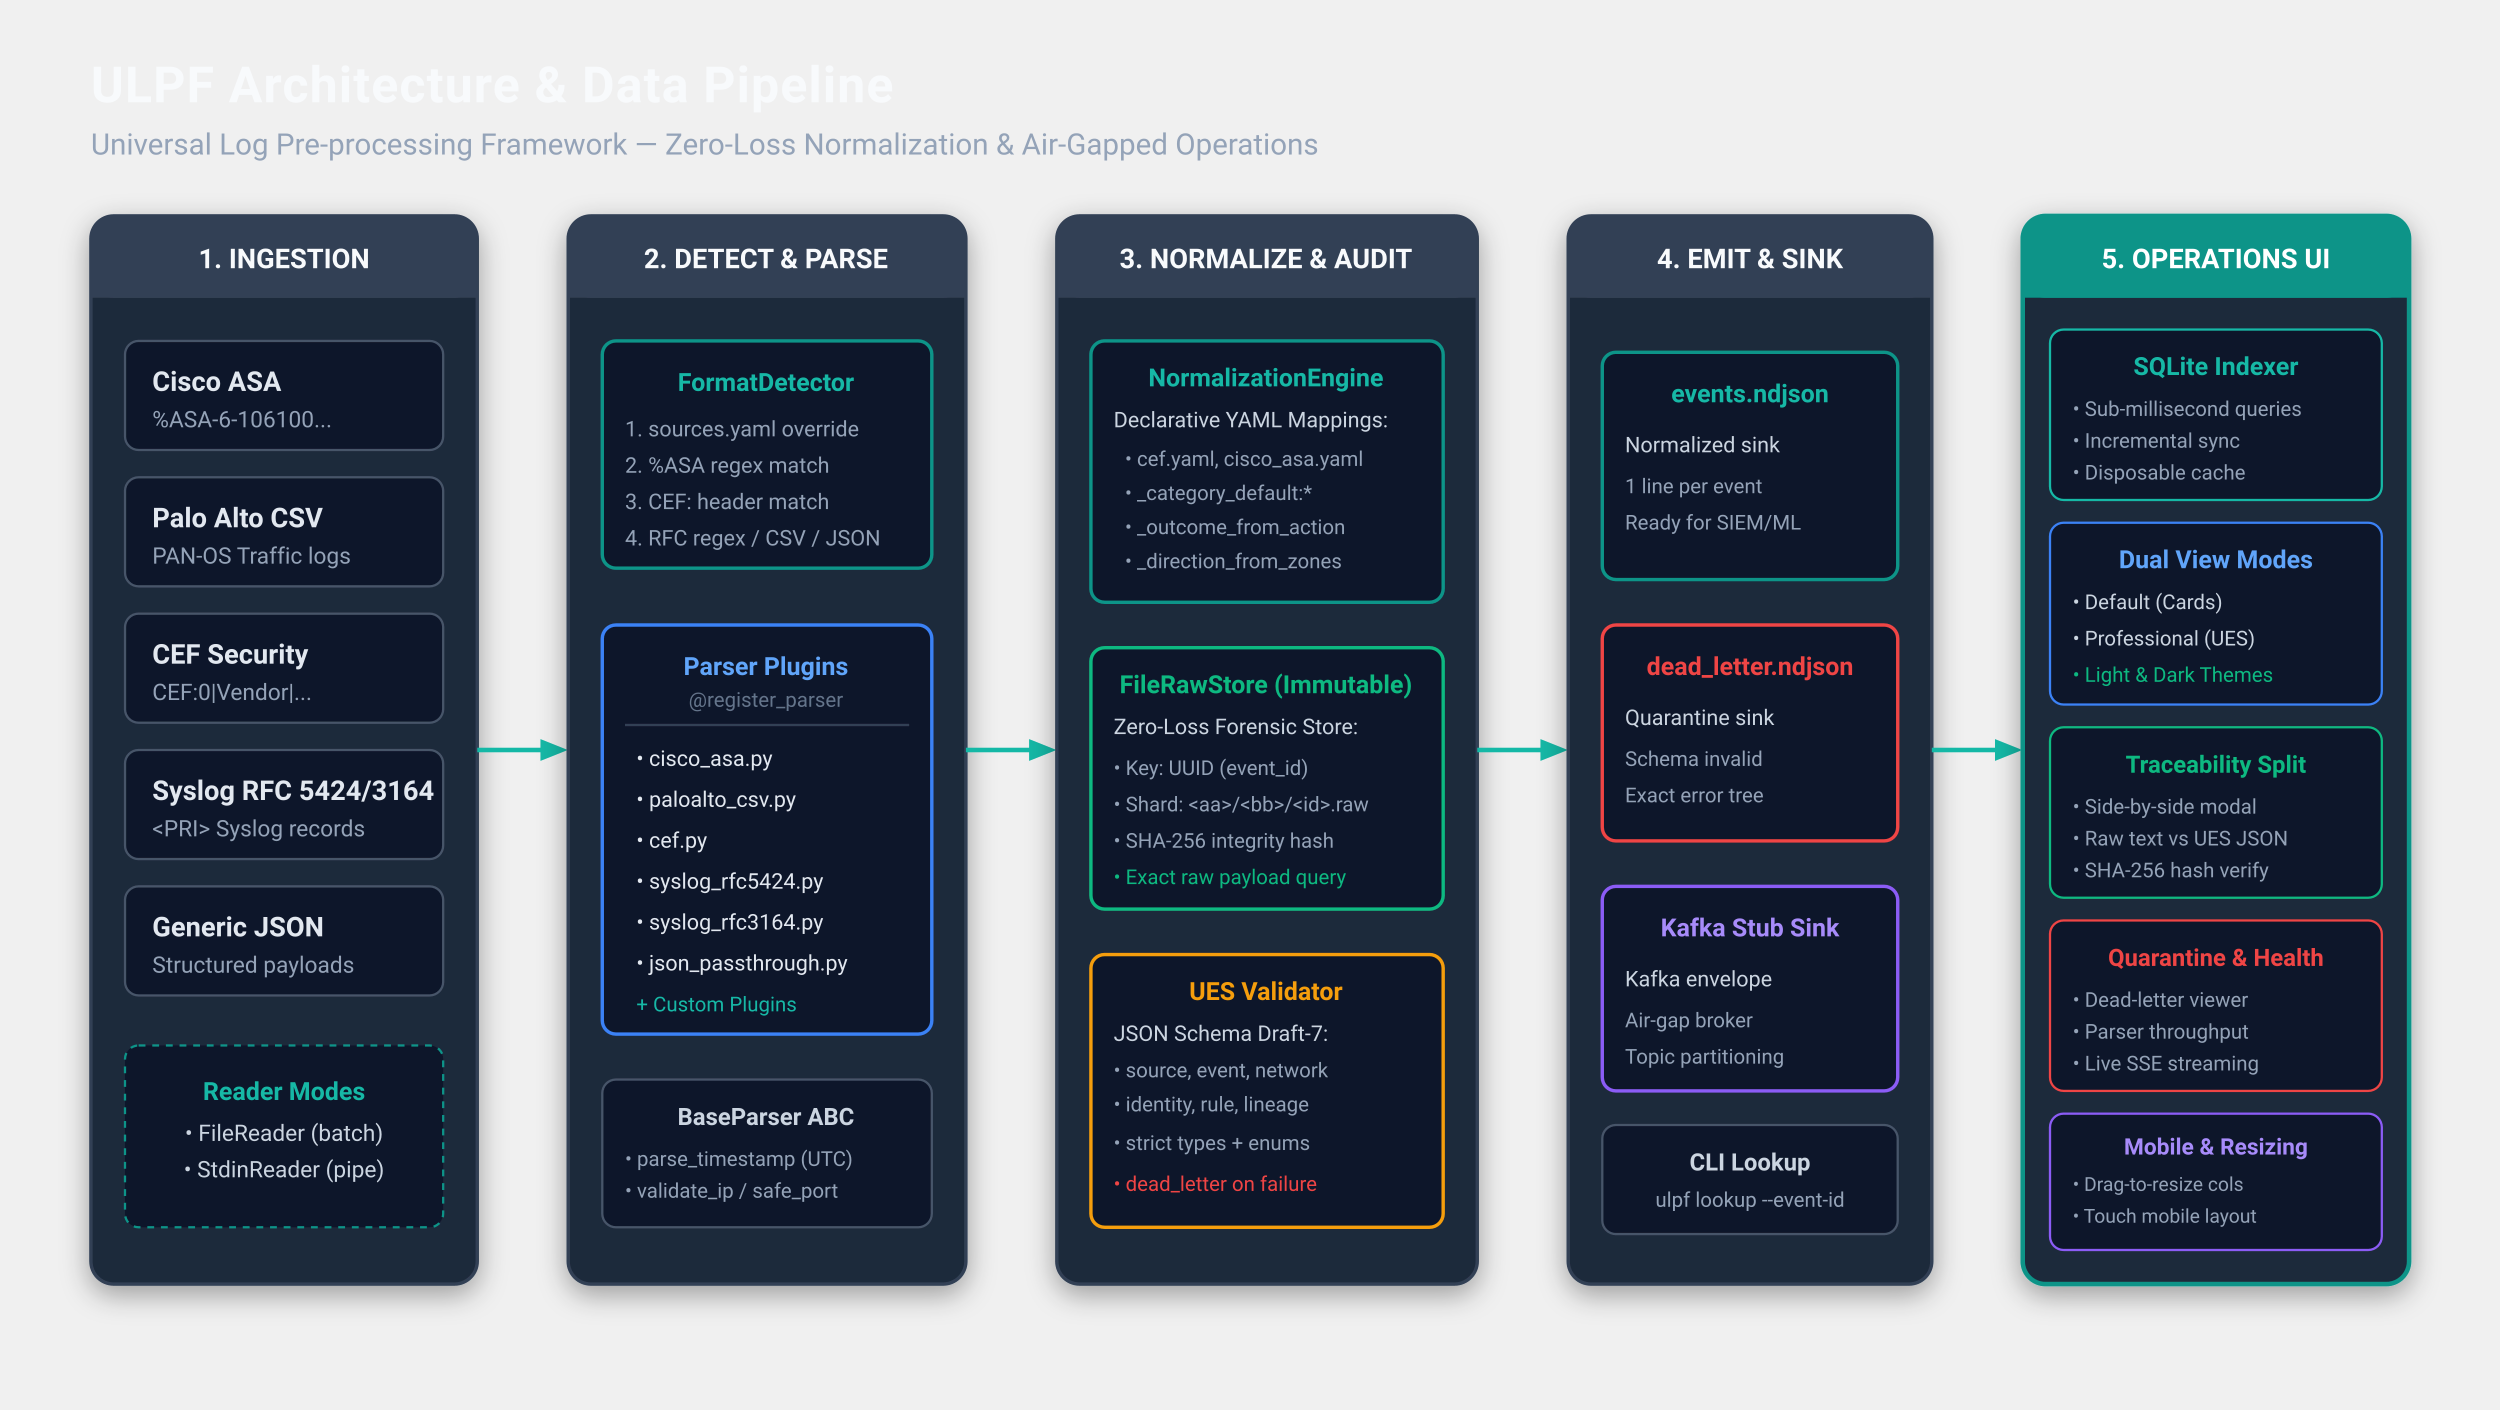
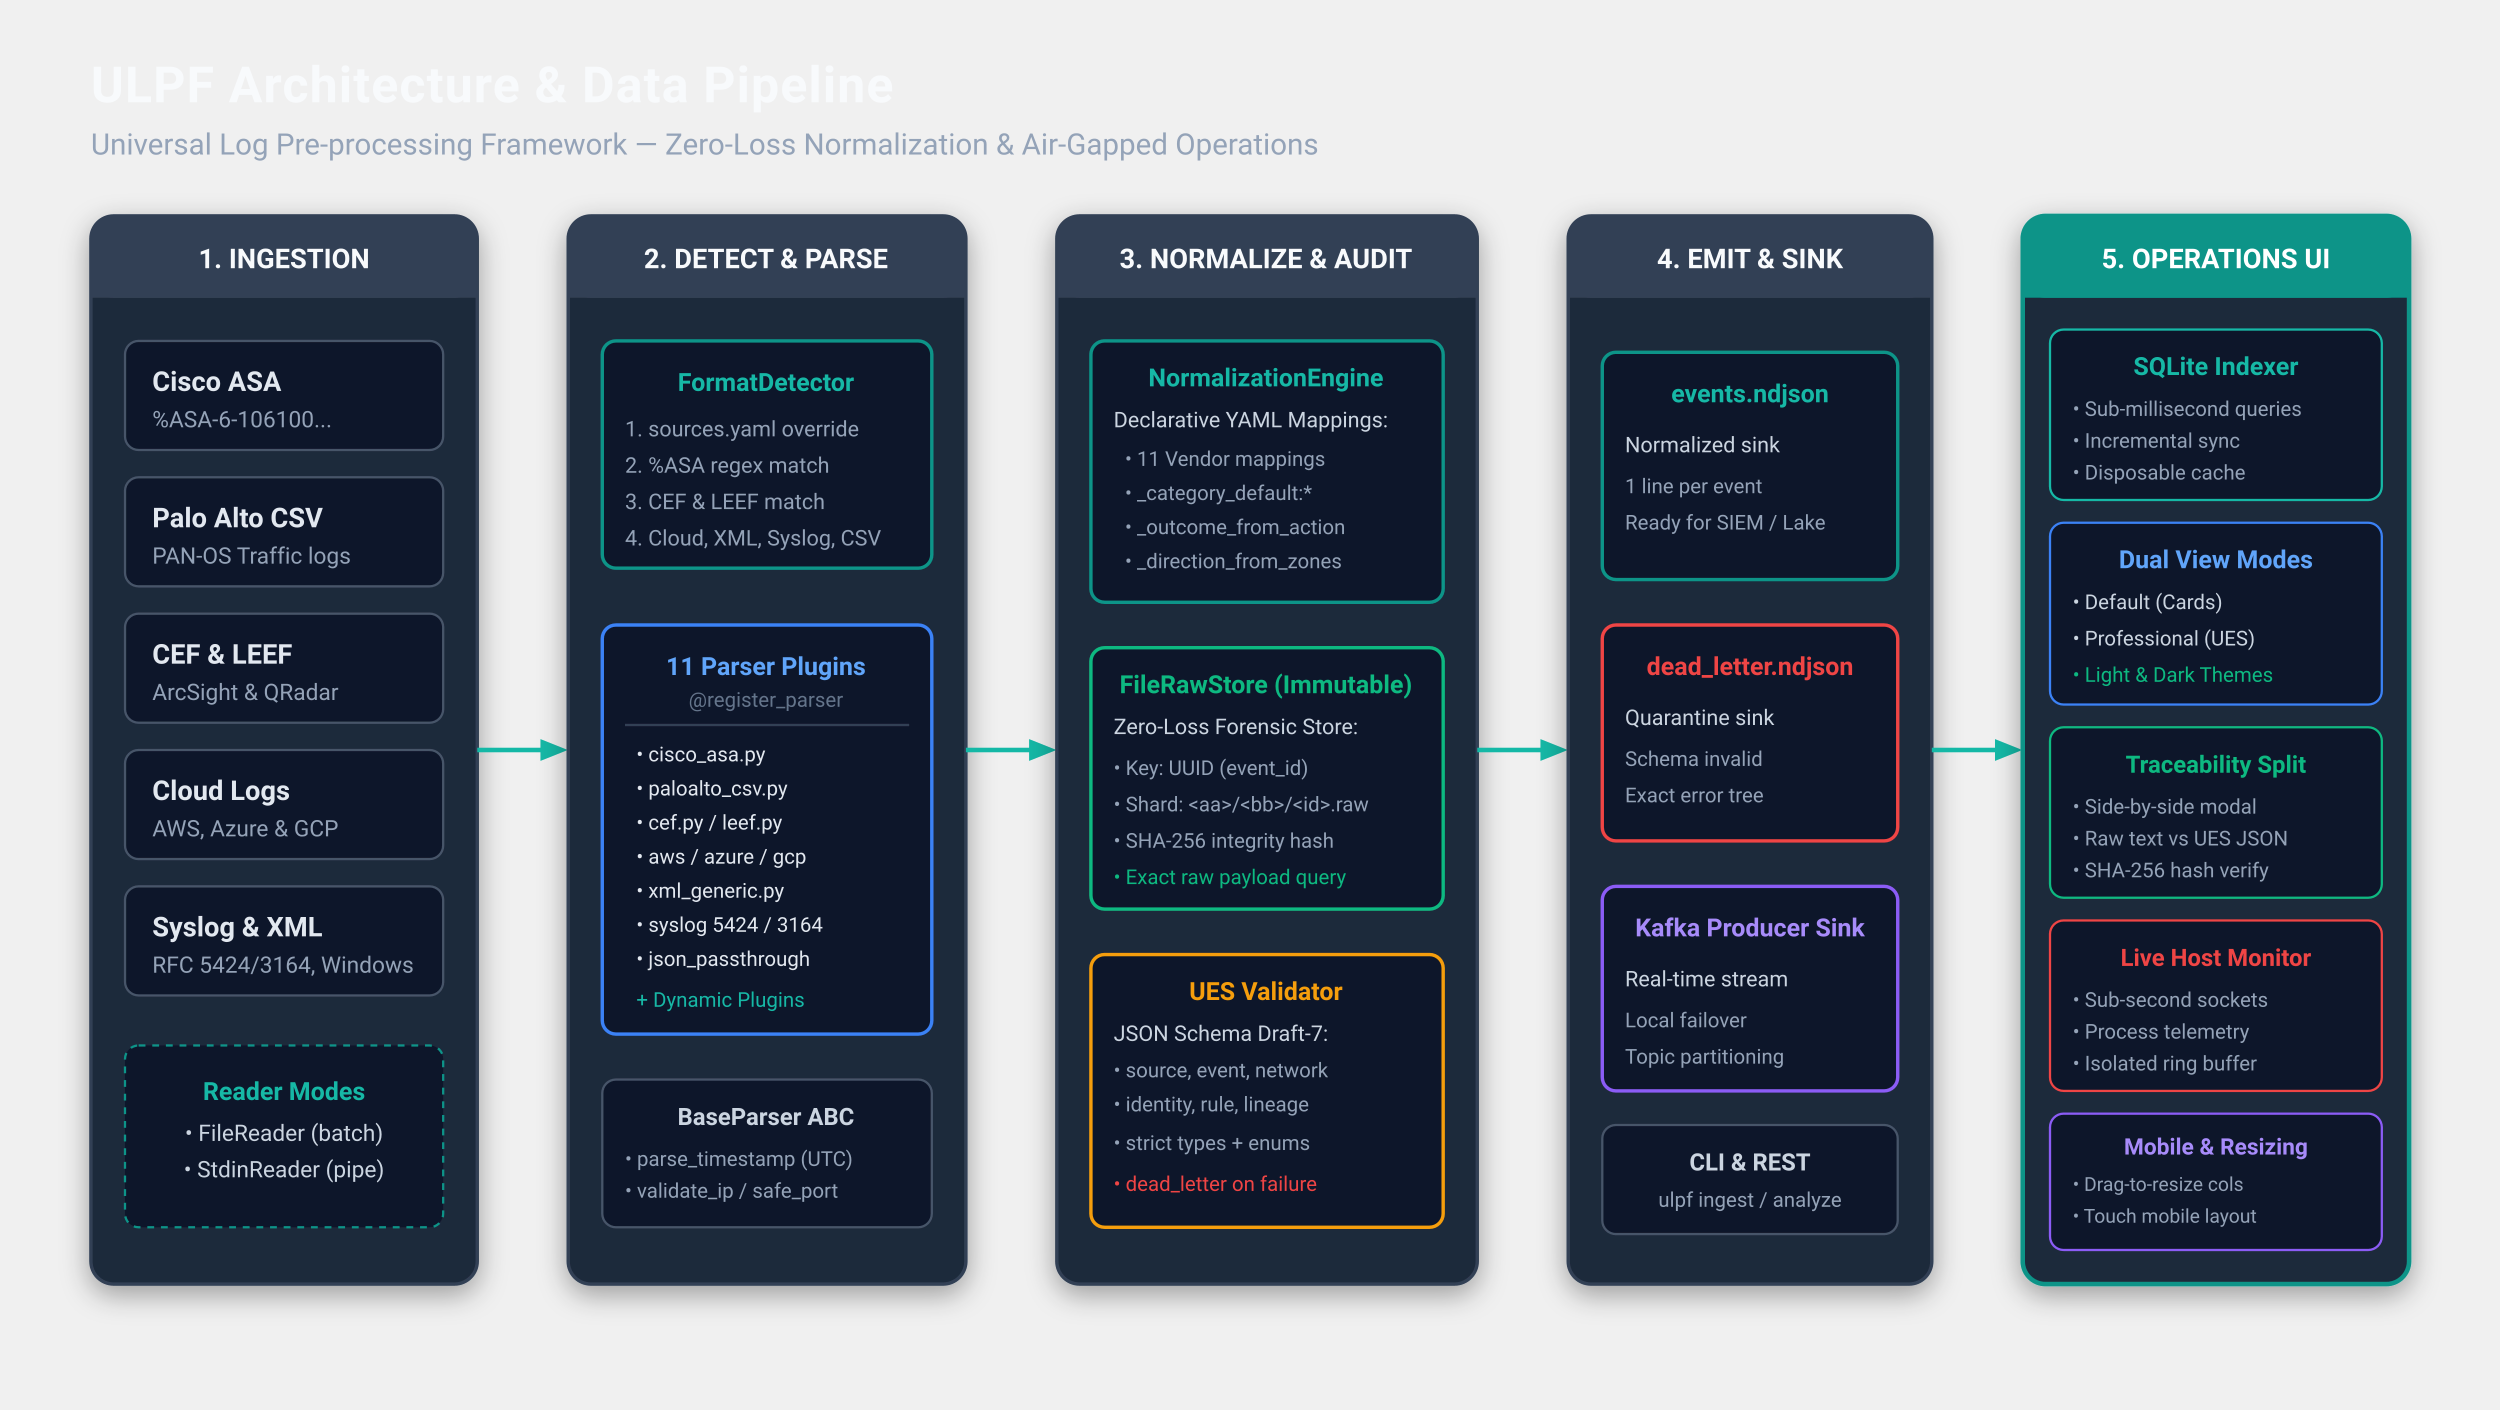
<svg xmlns="http://www.w3.org/2000/svg" viewBox="0 0 1100 620" width="100%" height="100%" style="background:#0f172a; font-family: -apple-system, BlinkMacSystemFont, 'Segoe UI', Roboto, sans-serif;">
  <defs>
    <filter id="shadow" x="-10%" y="-10%" width="120%" height="120%">
      <feDropShadow dx="0" dy="4" stdDeviation="6" flood-color="#000000" flood-opacity="0.35" />
    </filter>
    <marker id="arrow" viewBox="0 0 10 10" refX="6" refY="5" markerWidth="6" markerHeight="6" orient="auto-start-reverse">
      <path d="M 0 1 L 10 5 L 0 9 z" fill="#14b8a6" />
    </marker>
  </defs>
  <text x="40" y="45" font-size="22" font-weight="bold" fill="#f8fafc" letter-spacing="0.5">ULPF Architecture &amp; Data Pipeline</text>
  <text x="40" y="68" font-size="13" fill="#94a3b8">Universal Log Pre-processing Framework — Zero-Loss Normalization &amp; Air-Gapped Operations</text>
  <g transform="translate(40, 95)" filter="url(#shadow)">
    <rect width="170" height="470" rx="10" fill="#1e293b" stroke="#334155" stroke-width="1.5" />
    <rect width="170" height="36" rx="10" fill="#334155" />
    <rect y="26" width="170" height="10" fill="#334155" />
    <text x="85" y="23" font-size="12" font-weight="bold" fill="#f8fafc" text-anchor="middle">1. INGESTION</text>
    <g transform="translate(15, 55)">
      <rect width="140" height="48" rx="6" fill="#0f172a" stroke="#475569" />
      <text x="12" y="22" font-size="12" font-weight="bold" fill="#e2e8f0">Cisco ASA</text>
      <text x="12" y="38" font-size="10" fill="#94a3b8">%ASA-6-106100...</text>
    </g>
    <g transform="translate(15, 115)">
      <rect width="140" height="48" rx="6" fill="#0f172a" stroke="#475569" />
      <text x="12" y="22" font-size="12" font-weight="bold" fill="#e2e8f0">Palo Alto CSV</text>
      <text x="12" y="38" font-size="10" fill="#94a3b8">PAN-OS Traffic logs</text>
    </g>
    <g transform="translate(15, 175)">
      <rect width="140" height="48" rx="6" fill="#0f172a" stroke="#475569" />
-       <text x="12" y="22" font-size="12" font-weight="bold" fill="#e2e8f0">CEF Security</text>
-       <text x="12" y="38" font-size="10" fill="#94a3b8">CEF:0|Vendor|...</text>
+       <text x="12" y="22" font-size="12" font-weight="bold" fill="#e2e8f0">CEF &amp; LEEF</text>
+       <text x="12" y="38" font-size="10" fill="#94a3b8">ArcSight &amp; QRadar</text>
    </g>
    <g transform="translate(15, 235)">
      <rect width="140" height="48" rx="6" fill="#0f172a" stroke="#475569" />
-       <text x="12" y="22" font-size="12" font-weight="bold" fill="#e2e8f0">Syslog RFC 5424/3164</text>
-       <text x="12" y="38" font-size="10" fill="#94a3b8">&lt;PRI&gt; Syslog records</text>
+       <text x="12" y="22" font-size="12" font-weight="bold" fill="#e2e8f0">Cloud Logs</text>
+       <text x="12" y="38" font-size="10" fill="#94a3b8">AWS, Azure &amp; GCP</text>
    </g>
    <g transform="translate(15, 295)">
      <rect width="140" height="48" rx="6" fill="#0f172a" stroke="#475569" />
-       <text x="12" y="22" font-size="12" font-weight="bold" fill="#e2e8f0">Generic JSON</text>
-       <text x="12" y="38" font-size="10" fill="#94a3b8">Structured payloads</text>
+       <text x="12" y="22" font-size="12" font-weight="bold" fill="#e2e8f0">Syslog &amp; XML</text>
+       <text x="12" y="38" font-size="10" fill="#94a3b8">RFC 5424/3164, Windows</text>
    </g>
    <g transform="translate(15, 365)">
      <rect width="140" height="80" rx="6" fill="#0f172a" stroke="#0d9488" stroke-dasharray="3,3" />
      <text x="70" y="24" font-size="11" font-weight="bold" fill="#14b8a6" text-anchor="middle">Reader Modes</text>
      <text x="70" y="42" font-size="10" fill="#cbd5e1" text-anchor="middle">• FileReader (batch)</text>
      <text x="70" y="58" font-size="10" fill="#cbd5e1" text-anchor="middle">• StdinReader (pipe)</text>
    </g>
  </g>
  <line x1="210" y1="330" x2="245" y2="330" stroke="#14b8a6" stroke-width="2" marker-end="url(#arrow)" />
  <g transform="translate(250, 95)" filter="url(#shadow)">
    <rect width="175" height="470" rx="10" fill="#1e293b" stroke="#334155" stroke-width="1.5" />
    <rect width="175" height="36" rx="10" fill="#334155" />
    <rect y="26" width="175" height="10" fill="#334155" />
    <text x="87" y="23" font-size="12" font-weight="bold" fill="#f8fafc" text-anchor="middle">2. DETECT &amp; PARSE</text>
    <g transform="translate(15, 55)">
      <rect width="145" height="100" rx="6" fill="#0f172a" stroke="#0d9488" stroke-width="1.5" />
      <text x="72" y="22" font-size="11" font-weight="bold" fill="#14b8a6" text-anchor="middle">FormatDetector</text>
      <text x="10" y="42" font-size="9.5" fill="#94a3b8">1. sources.yaml override</text>
      <text x="10" y="58" font-size="9.5" fill="#94a3b8">2. %ASA regex match</text>
-       <text x="10" y="74" font-size="9.5" fill="#94a3b8">3. CEF: header match</text>
-       <text x="10" y="90" font-size="9.5" fill="#94a3b8">4. RFC regex / CSV / JSON</text>
+       <text x="10" y="74" font-size="9.5" fill="#94a3b8">3. CEF &amp; LEEF match</text>
+       <text x="10" y="90" font-size="9.5" fill="#94a3b8">4. Cloud, XML, Syslog, CSV</text>
    </g>
    <g transform="translate(15, 180)">
      <rect width="145" height="180" rx="6" fill="#0f172a" stroke="#3b82f6" stroke-width="1.5" />
-       <text x="72" y="22" font-size="11" font-weight="bold" fill="#60a5fa" text-anchor="middle">Parser Plugins</text>
+       <text x="72" y="22" font-size="11" font-weight="bold" fill="#60a5fa" text-anchor="middle">11 Parser Plugins</text>
      <text x="72" y="36" font-size="9" fill="#64748b" text-anchor="middle">@register_parser</text>
      <line x1="10" y1="44" x2="135" y2="44" stroke="#334155" />
-       <text x="15" y="62" font-size="9.5" fill="#e2e8f0">• cisco_asa.py</text>
-       <text x="15" y="80" font-size="9.5" fill="#e2e8f0">• paloalto_csv.py</text>
-       <text x="15" y="98" font-size="9.5" fill="#e2e8f0">• cef.py</text>
-       <text x="15" y="116" font-size="9.5" fill="#e2e8f0">• syslog_rfc5424.py</text>
-       <text x="15" y="134" font-size="9.5" fill="#e2e8f0">• syslog_rfc3164.py</text>
-       <text x="15" y="152" font-size="9.5" fill="#e2e8f0">• json_passthrough.py</text>
-       <text x="15" y="170" font-size="9" fill="#14b8a6">+ Custom Plugins</text>
+       <text x="15" y="60" font-size="9" fill="#e2e8f0">• cisco_asa.py</text>
+       <text x="15" y="75" font-size="9" fill="#e2e8f0">• paloalto_csv.py</text>
+       <text x="15" y="90" font-size="9" fill="#e2e8f0">• cef.py / leef.py</text>
+       <text x="15" y="105" font-size="9" fill="#e2e8f0">• aws / azure / gcp</text>
+       <text x="15" y="120" font-size="9" fill="#e2e8f0">• xml_generic.py</text>
+       <text x="15" y="135" font-size="9" fill="#e2e8f0">• syslog 5424 / 3164</text>
+       <text x="15" y="150" font-size="9" fill="#e2e8f0">• json_passthrough</text>
+       <text x="15" y="168" font-size="9" fill="#14b8a6">+ Dynamic Plugins</text>
    </g>
    <g transform="translate(15, 380)">
      <rect width="145" height="65" rx="6" fill="#0f172a" stroke="#475569" />
      <text x="72" y="20" font-size="10.5" font-weight="bold" fill="#cbd5e1" text-anchor="middle">BaseParser ABC</text>
      <text x="10" y="38" font-size="9" fill="#94a3b8">• parse_timestamp (UTC)</text>
      <text x="10" y="52" font-size="9" fill="#94a3b8">• validate_ip / safe_port</text>
    </g>
  </g>
  <line x1="425" y1="330" x2="460" y2="330" stroke="#14b8a6" stroke-width="2" marker-end="url(#arrow)" />
  <g transform="translate(465, 95)" filter="url(#shadow)">
    <rect width="185" height="470" rx="10" fill="#1e293b" stroke="#334155" stroke-width="1.5" />
    <rect width="185" height="36" rx="10" fill="#334155" />
    <rect y="26" width="185" height="10" fill="#334155" />
    <text x="92" y="23" font-size="12" font-weight="bold" fill="#f8fafc" text-anchor="middle">3. NORMALIZE &amp; AUDIT</text>
    <g transform="translate(15, 55)">
      <rect width="155" height="115" rx="6" fill="#0f172a" stroke="#0d9488" stroke-width="1.5" />
      <text x="77" y="20" font-size="11" font-weight="bold" fill="#14b8a6" text-anchor="middle">NormalizationEngine</text>
      <text x="10" y="38" font-size="9.5" fill="#cbd5e1">Declarative YAML Mappings:</text>
-       <text x="15" y="55" font-size="9" fill="#94a3b8">• cef.yaml, cisco_asa.yaml</text>
+       <text x="15" y="55" font-size="9" fill="#94a3b8">• 11 Vendor mappings</text>
      <text x="15" y="70" font-size="9" fill="#94a3b8">• _category_default:*</text>
      <text x="15" y="85" font-size="9" fill="#94a3b8">• _outcome_from_action</text>
      <text x="15" y="100" font-size="9" fill="#94a3b8">• _direction_from_zones</text>
    </g>
    <g transform="translate(15, 190)">
      <rect width="155" height="115" rx="6" fill="#0f172a" stroke="#10b981" stroke-width="1.5" />
      <text x="77" y="20" font-size="11" font-weight="bold" fill="#10b981" text-anchor="middle">FileRawStore (Immutable)</text>
      <text x="10" y="38" font-size="9.5" fill="#cbd5e1">Zero-Loss Forensic Store:</text>
      <text x="10" y="56" font-size="9" fill="#94a3b8">• Key: UUID (event_id)</text>
      <text x="10" y="72" font-size="9" fill="#94a3b8">• Shard: &lt;aa&gt;/&lt;bb&gt;/&lt;id&gt;.raw</text>
      <text x="10" y="88" font-size="9" fill="#94a3b8">• SHA-256 integrity hash</text>
      <text x="10" y="104" font-size="9" fill="#10b981">• Exact raw payload query</text>
    </g>
    <g transform="translate(15, 325)">
      <rect width="155" height="120" rx="6" fill="#0f172a" stroke="#f59e0b" stroke-width="1.5" />
      <text x="77" y="20" font-size="11" font-weight="bold" fill="#f59e0b" text-anchor="middle">UES Validator</text>
      <text x="10" y="38" font-size="9.5" fill="#cbd5e1">JSON Schema Draft-7:</text>
      <text x="10" y="54" font-size="9" fill="#94a3b8">• source, event, network</text>
      <text x="10" y="69" font-size="9" fill="#94a3b8">• identity, rule, lineage</text>
      <text x="10" y="86" font-size="9" fill="#94a3b8">• strict types + enums</text>
      <text x="10" y="104" font-size="9" fill="#ef4444">• dead_letter on failure</text>
    </g>
  </g>
  <line x1="650" y1="330" x2="685" y2="330" stroke="#14b8a6" stroke-width="2" marker-end="url(#arrow)" />
  <g transform="translate(690, 95)" filter="url(#shadow)">
    <rect width="160" height="470" rx="10" fill="#1e293b" stroke="#334155" stroke-width="1.5" />
    <rect width="160" height="36" rx="10" fill="#334155" />
    <rect y="26" width="160" height="10" fill="#334155" />
    <text x="80" y="23" font-size="12" font-weight="bold" fill="#f8fafc" text-anchor="middle">4. EMIT &amp; SINK</text>
    <g transform="translate(15, 60)">
      <rect width="130" height="100" rx="6" fill="#0f172a" stroke="#0d9488" stroke-width="1.5" />
      <text x="65" y="22" font-size="11" font-weight="bold" fill="#14b8a6" text-anchor="middle">events.ndjson</text>
      <text x="10" y="44" font-size="9.5" fill="#cbd5e1">Normalized sink</text>
      <text x="10" y="62" font-size="9" fill="#94a3b8">1 line per event</text>
-       <text x="10" y="78" font-size="9" fill="#94a3b8">Ready for SIEM/ML</text>
+       <text x="10" y="78" font-size="9" fill="#94a3b8">Ready for SIEM / Lake</text>
    </g>
    <g transform="translate(15, 180)">
      <rect width="130" height="95" rx="6" fill="#0f172a" stroke="#ef4444" stroke-width="1.5" />
      <text x="65" y="22" font-size="11" font-weight="bold" fill="#ef4444" text-anchor="middle">dead_letter.ndjson</text>
      <text x="10" y="44" font-size="9.5" fill="#cbd5e1">Quarantine sink</text>
      <text x="10" y="62" font-size="9" fill="#94a3b8">Schema invalid</text>
      <text x="10" y="78" font-size="9" fill="#94a3b8">Exact error tree</text>
    </g>
    <g transform="translate(15, 295)">
      <rect width="130" height="90" rx="6" fill="#0f172a" stroke="#8b5cf6" stroke-width="1.5" />
-       <text x="65" y="22" font-size="11" font-weight="bold" fill="#a78bfa" text-anchor="middle">Kafka Stub Sink</text>
-       <text x="10" y="44" font-size="9.5" fill="#cbd5e1">Kafka envelope</text>
-       <text x="10" y="62" font-size="9" fill="#94a3b8">Air-gap broker</text>
+       <text x="65" y="22" font-size="11" font-weight="bold" fill="#a78bfa" text-anchor="middle">Kafka Producer Sink</text>
+       <text x="10" y="44" font-size="9.5" fill="#cbd5e1">Real-time stream</text>
+       <text x="10" y="62" font-size="9" fill="#94a3b8">Local failover</text>
      <text x="10" y="78" font-size="9" fill="#94a3b8">Topic partitioning</text>
    </g>
    <g transform="translate(15, 400)">
      <rect width="130" height="48" rx="6" fill="#0f172a" stroke="#475569" />
-       <text x="65" y="20" font-size="10.5" font-weight="bold" fill="#cbd5e1" text-anchor="middle">CLI Lookup</text>
-       <text x="65" y="36" font-size="9" fill="#94a3b8" text-anchor="middle">ulpf lookup --event-id</text>
+       <text x="65" y="20" font-size="10.5" font-weight="bold" fill="#cbd5e1" text-anchor="middle">CLI &amp; REST</text>
+       <text x="65" y="36" font-size="9" fill="#94a3b8" text-anchor="middle">ulpf ingest / analyze</text>
    </g>
  </g>
  <line x1="850" y1="330" x2="885" y2="330" stroke="#14b8a6" stroke-width="2" marker-end="url(#arrow)" />
  <g transform="translate(890, 95)" filter="url(#shadow)">
    <rect width="170" height="470" rx="10" fill="#1e293b" stroke="#0d9488" stroke-width="2" />
    <rect width="170" height="36" rx="10" fill="#0d9488" />
    <rect y="26" width="170" height="10" fill="#0d9488" />
    <text x="85" y="23" font-size="12" font-weight="bold" fill="#ffffff" text-anchor="middle">5. OPERATIONS UI</text>
    <g transform="translate(12, 50)">
      <rect width="146" height="75" rx="6" fill="#0f172a" stroke="#14b8a6" />
      <text x="73" y="20" font-size="11" font-weight="bold" fill="#14b8a6" text-anchor="middle">SQLite Indexer</text>
      <text x="10" y="38" font-size="9" fill="#94a3b8">• Sub-millisecond queries</text>
      <text x="10" y="52" font-size="9" fill="#94a3b8">• Incremental sync</text>
      <text x="10" y="66" font-size="9" fill="#94a3b8">• Disposable cache</text>
    </g>
    <g transform="translate(12, 135)">
      <rect width="146" height="80" rx="6" fill="#0f172a" stroke="#3b82f6" />
      <text x="73" y="20" font-size="11" font-weight="bold" fill="#60a5fa" text-anchor="middle">Dual View Modes</text>
      <text x="10" y="38" font-size="9" fill="#cbd5e1">• Default (Cards)</text>
      <text x="10" y="54" font-size="9" fill="#cbd5e1">• Professional (UES)</text>
      <text x="10" y="70" font-size="9" fill="#10b981">• Light &amp; Dark Themes</text>
    </g>
    <g transform="translate(12, 225)">
      <rect width="146" height="75" rx="6" fill="#0f172a" stroke="#10b981" />
      <text x="73" y="20" font-size="10.5" font-weight="bold" fill="#10b981" text-anchor="middle">Traceability Split</text>
      <text x="10" y="38" font-size="9" fill="#94a3b8">• Side-by-side modal</text>
      <text x="10" y="52" font-size="9" fill="#94a3b8">• Raw text vs UES JSON</text>
      <text x="10" y="66" font-size="9" fill="#94a3b8">• SHA-256 hash verify</text>
    </g>
    <g transform="translate(12, 310)">
      <rect width="146" height="75" rx="6" fill="#0f172a" stroke="#ef4444" />
-       <text x="73" y="20" font-size="10.5" font-weight="bold" fill="#ef4444" text-anchor="middle">Quarantine &amp; Health</text>
-       <text x="10" y="38" font-size="9" fill="#94a3b8">• Dead-letter viewer</text>
-       <text x="10" y="52" font-size="9" fill="#94a3b8">• Parser throughput</text>
-       <text x="10" y="66" font-size="9" fill="#94a3b8">• Live SSE streaming</text>
+       <text x="73" y="20" font-size="10.5" font-weight="bold" fill="#ef4444" text-anchor="middle">Live Host Monitor</text>
+       <text x="10" y="38" font-size="9" fill="#94a3b8">• Sub-second sockets</text>
+       <text x="10" y="52" font-size="9" fill="#94a3b8">• Process telemetry</text>
+       <text x="10" y="66" font-size="9" fill="#94a3b8">• Isolated ring buffer</text>
    </g>
    <g transform="translate(12, 395)">
      <rect width="146" height="60" rx="6" fill="#0f172a" stroke="#8b5cf6" />
      <text x="73" y="18" font-size="10" font-weight="bold" fill="#a78bfa" text-anchor="middle">Mobile &amp; Resizing</text>
      <text x="10" y="34" font-size="8.5" fill="#94a3b8">• Drag-to-resize cols</text>
      <text x="10" y="48" font-size="8.5" fill="#94a3b8">• Touch mobile layout</text>
    </g>
  </g>
</svg>
